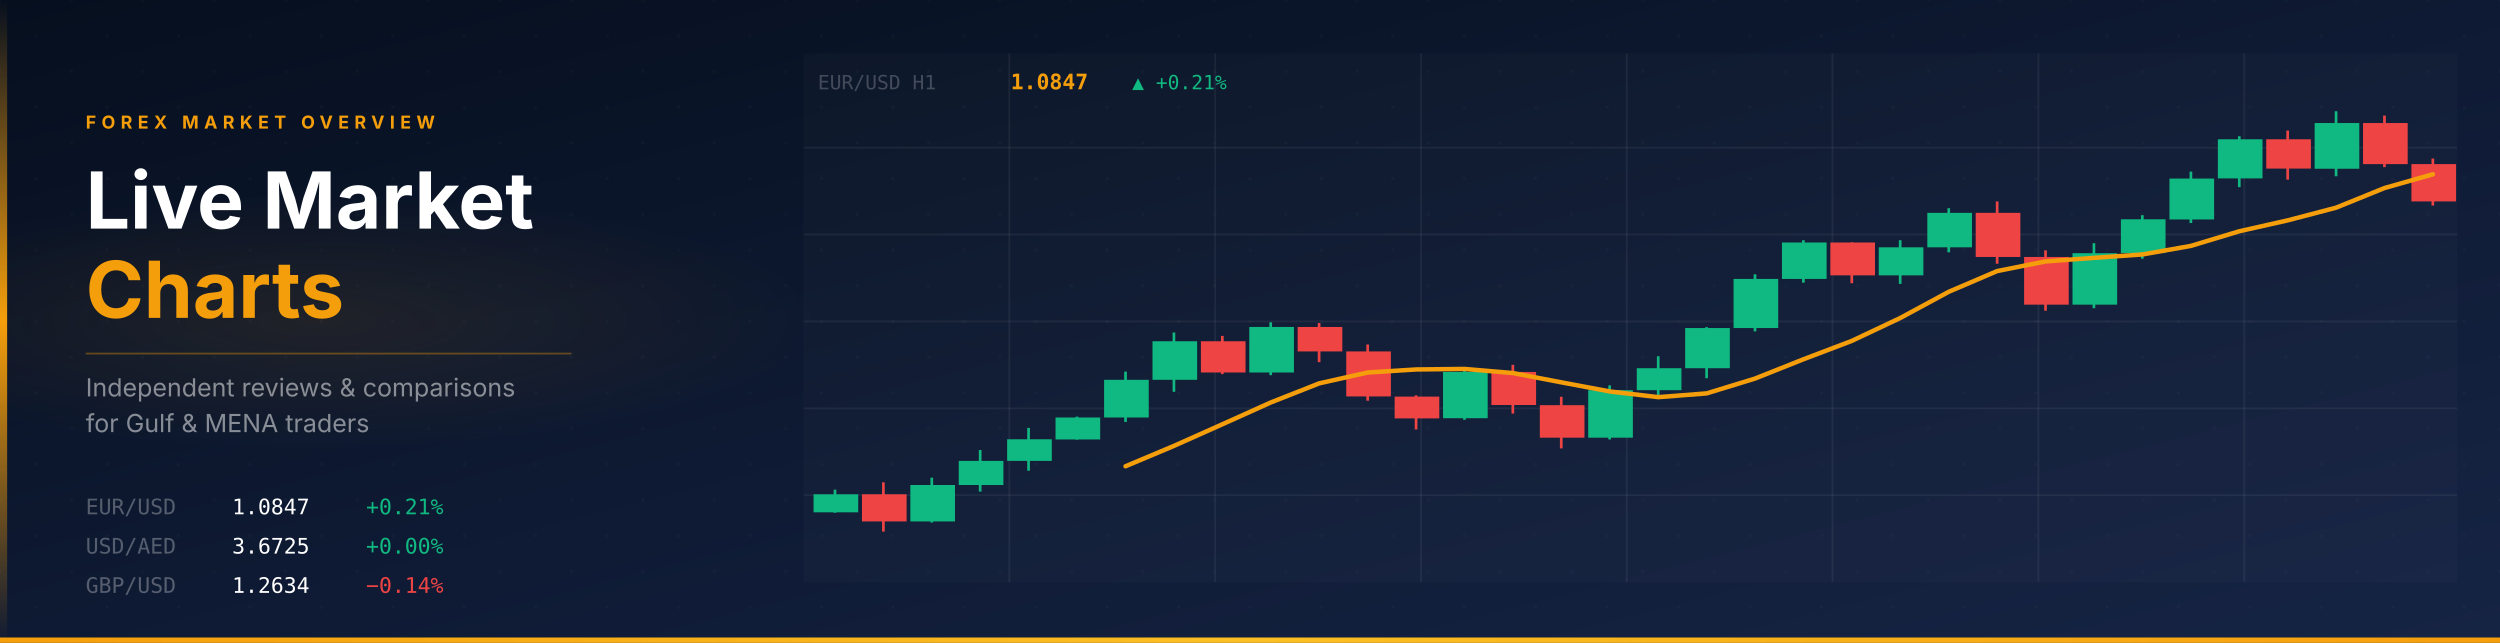
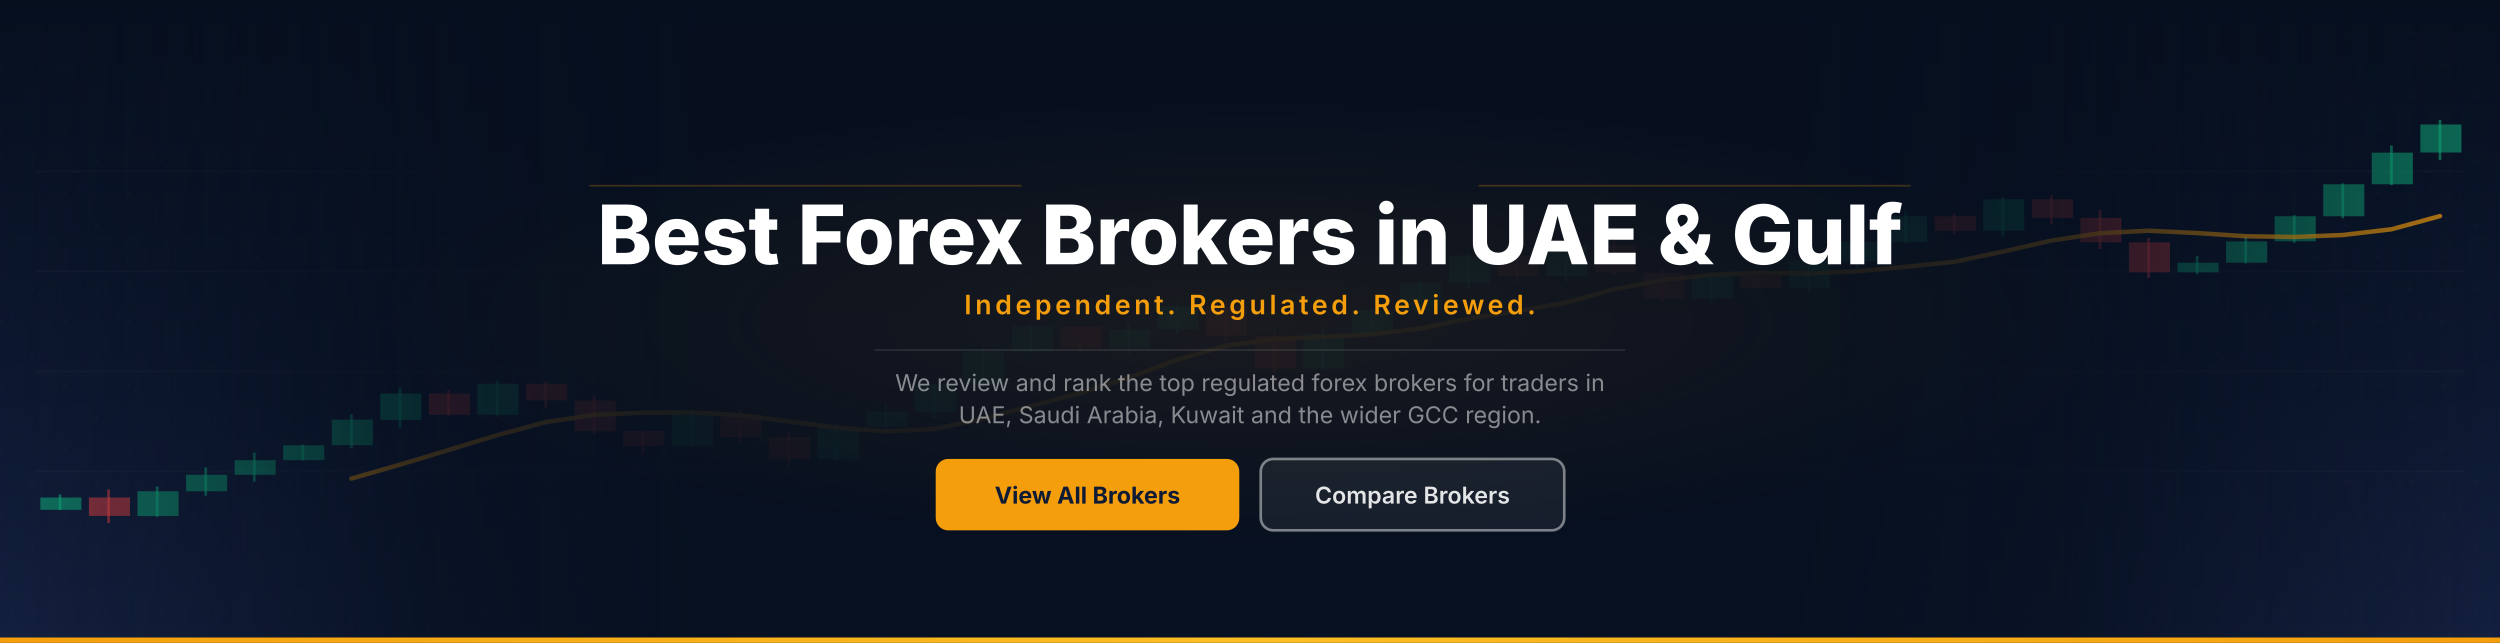
<svg xmlns="http://www.w3.org/2000/svg" viewBox="0 0 1400 360" width="1400" height="360">
  <defs>
-     <linearGradient id="bg1" x1="0" y1="0" x2="1" y2="1" gradientUnits="objectBoundingBox">
+     <linearGradient id="bg" x1="0" y1="0" x2="0" y2="1" gradientUnits="objectBoundingBox">
      <stop offset="0" stop-color="#060f1e" />
-       <stop offset=".55" stop-color="#0f1b35" />
-       <stop offset="1" stop-color="#162444" />
+       <stop offset=".6" stop-color="#0d1830" />
+       <stop offset="1" stop-color="#142040" />
    </linearGradient>
-     <radialGradient id="gl1" cx=".13" cy=".5" r=".2" gradientUnits="objectBoundingBox">
-       <stop offset="0" stop-color="#f59e0b" stop-opacity=".09" />
-       <stop offset="1" stop-color="#f59e0b" stop-opacity="0" />
-     </radialGradient>
-     <linearGradient id="ab1" x1="0" y1="0" x2="0" y2="1" gradientUnits="objectBoundingBox">
-       <stop offset="0" stop-color="#f59e0b" stop-opacity="0" />
-       <stop offset=".5" stop-color="#f59e0b" />
-       <stop offset="1" stop-color="#f59e0b" stop-opacity="0" />
+     <linearGradient id="vig" x1="0" y1="0" x2="1" y2="0" gradientUnits="objectBoundingBox">
+       <stop offset="0" stop-color="#060f1e" stop-opacity="0" />
+       <stop offset=".18" stop-color="#060f1e" stop-opacity=".78" />
+       <stop offset=".28" stop-color="#060f1e" stop-opacity=".92" />
+       <stop offset=".72" stop-color="#060f1e" stop-opacity=".92" />
+       <stop offset=".82" stop-color="#060f1e" stop-opacity=".78" />
+       <stop offset="1" stop-color="#060f1e" stop-opacity="0" />
    </linearGradient>
-     <linearGradient id="bs1" x1="0" y1="0" x2="1" y2="0" gradientUnits="objectBoundingBox">
+     <linearGradient id="bs" x1="0" y1="0" x2="1" y2="0" gradientUnits="objectBoundingBox">
      <stop offset="0" stop-color="#f59e0b" />
      <stop offset=".5" stop-color="#fbbf24" />
      <stop offset="1" stop-color="#f59e0b" />
    </linearGradient>
-     <pattern id="dt1" x="0" y="0" width="40" height="40" patternUnits="userSpaceOnUse">
-       <circle cx="0" cy="0" r="1" fill="white" fill-opacity=".022" />
-       <circle cx="40" cy="0" r="1" fill="white" fill-opacity=".022" />
-       <circle cx="0" cy="40" r="1" fill="white" fill-opacity=".022" />
-       <circle cx="40" cy="40" r="1" fill="white" fill-opacity=".022" />
-       <circle cx="20" cy="20" r="1" fill="white" fill-opacity=".022" />
+     <radialGradient id="gl" cx=".5" cy=".5" r=".35" gradientUnits="objectBoundingBox">
+       <stop offset="0" stop-color="#f59e0b" stop-opacity=".07" />
+       <stop offset="1" stop-color="#f59e0b" stop-opacity="0" />
+     </radialGradient>
+     <pattern id="dt" x="0" y="0" width="36" height="36" patternUnits="userSpaceOnUse">
+       <circle cx="0" cy="0" r="1" fill="white" fill-opacity=".018" />
+       <circle cx="36" cy="0" r="1" fill="white" fill-opacity=".018" />
+       <circle cx="0" cy="36" r="1" fill="white" fill-opacity=".018" />
+       <circle cx="36" cy="36" r="1" fill="white" fill-opacity=".018" />
+       <circle cx="18" cy="18" r="1" fill="white" fill-opacity=".018" />
    </pattern>
  </defs>
-   <rect width="1400" height="360" fill="url(#bg1)" />
-   <rect width="1400" height="360" fill="url(#dt1)" />
-   <rect width="1400" height="360" fill="url(#gl1)" />
-   <rect x="0" y="0" width="4" height="360" fill="url(#ab1)" />
-   <text x="48" y="72" font-family="system-ui,-apple-system,sans-serif" font-size="10" font-weight="bold" fill="#f59e0b" letter-spacing="3">FOREX MARKET OVERVIEW</text>
-   <text x="48" y="128" font-family="system-ui,-apple-system,sans-serif" font-size="44" font-weight="bold" fill="#ffffff">Live Market</text>
-   <text x="48" y="178" font-family="system-ui,-apple-system,sans-serif" font-size="44" font-weight="bold" fill="#f59e0b">Charts</text>
-   <line x1="48" y1="198" x2="320" y2="198" stroke="#f59e0b" stroke-opacity=".35" stroke-width="1" />
-   <text x="48" y="222" font-family="system-ui,-apple-system,sans-serif" font-size="14" fill="white" fill-opacity=".5">Independent reviews &amp; comparisons</text>
-   <text x="48" y="242" font-family="system-ui,-apple-system,sans-serif" font-size="14" fill="white" fill-opacity=".5">for Gulf &amp; MENA traders</text>
-   <text x="48" y="288" font-family="monospace,sans-serif" font-size="12" fill="white" fill-opacity=".3">EUR/USD</text>
-   <text x="130" y="288" font-family="monospace,sans-serif" font-size="12" fill="#ffffff">1.0847</text>
-   <text x="205" y="288" font-family="monospace,sans-serif" font-size="12" fill="#10b981">+0.21%</text>
-   <text x="48" y="310" font-family="monospace,sans-serif" font-size="12" fill="white" fill-opacity=".3">USD/AED</text>
-   <text x="130" y="310" font-family="monospace,sans-serif" font-size="12" fill="#ffffff">3.6725</text>
-   <text x="205" y="310" font-family="monospace,sans-serif" font-size="12" fill="#10b981">+0.00%</text>
-   <text x="48" y="332" font-family="monospace,sans-serif" font-size="12" fill="white" fill-opacity=".3">GBP/USD</text>
-   <text x="130" y="332" font-family="monospace,sans-serif" font-size="12" fill="#ffffff">1.2634</text>
-   <text x="205" y="332" font-family="monospace,sans-serif" font-size="12" fill="#ef4444">−0.14%</text>
-   <rect x="450" y="30" width="926" height="296" fill="white" fill-opacity=".018" />
-   <line x1="450" y1="82.7" x2="1376" y2="82.7" stroke="white" stroke-opacity=".055" stroke-width="1" />
-   <line x1="450" y1="131.3" x2="1376" y2="131.3" stroke="white" stroke-opacity=".055" stroke-width="1" />
-   <line x1="450" y1="180.0" x2="1376" y2="180.0" stroke="white" stroke-opacity=".055" stroke-width="1" />
-   <line x1="450" y1="228.7" x2="1376" y2="228.7" stroke="white" stroke-opacity=".055" stroke-width="1" />
-   <line x1="450" y1="277.3" x2="1376" y2="277.3" stroke="white" stroke-opacity=".055" stroke-width="1" />
-   <line x1="565.2" y1="30" x2="565.2" y2="326" stroke="white" stroke-opacity=".055" stroke-width="1" />
-   <line x1="680.5" y1="30" x2="680.5" y2="326" stroke="white" stroke-opacity=".055" stroke-width="1" />
-   <line x1="795.8" y1="30" x2="795.8" y2="326" stroke="white" stroke-opacity=".055" stroke-width="1" />
-   <line x1="911.0" y1="30" x2="911.0" y2="326" stroke="white" stroke-opacity=".055" stroke-width="1" />
-   <line x1="1026.2" y1="30" x2="1026.2" y2="326" stroke="white" stroke-opacity=".055" stroke-width="1" />
-   <line x1="1141.5" y1="30" x2="1141.5" y2="326" stroke="white" stroke-opacity=".055" stroke-width="1" />
-   <line x1="1256.8" y1="30" x2="1256.8" y2="326" stroke="white" stroke-opacity=".055" stroke-width="1" />
-   <line x1="467.6" y1="274.2" x2="467.6" y2="287.1" stroke="#10b981" stroke-width="1.5" />
-   <rect x="455.6" y="276.8" width="25" height="10.1" fill="#10b981" />
-   <line x1="494.7" y1="270.1" x2="494.7" y2="297.7" stroke="#ef4444" stroke-width="1.5" />
-   <rect x="482.7" y="276.8" width="25" height="15.2" fill="#ef4444" />
-   <line x1="521.8" y1="267.5" x2="521.8" y2="292.6" stroke="#10b981" stroke-width="1.5" />
-   <rect x="509.8" y="271.6" width="25" height="20.4" fill="#10b981" />
-   <line x1="548.9" y1="252.0" x2="548.9" y2="275.3" stroke="#10b981" stroke-width="1.5" />
-   <rect x="536.9" y="258.1" width="25" height="13.5" fill="#10b981" />
-   <line x1="576.0" y1="239.6" x2="576.0" y2="263.6" stroke="#10b981" stroke-width="1.5" />
-   <rect x="564.0" y="246.0" width="25" height="12.1" fill="#10b981" />
-   <line x1="603.1" y1="233.3" x2="603.1" y2="246.2" stroke="#10b981" stroke-width="1.5" />
-   <rect x="591.1" y="233.8" width="25" height="12.3" fill="#10b981" />
-   <line x1="630.3" y1="208.1" x2="630.3" y2="236.3" stroke="#10b981" stroke-width="1.5" />
-   <rect x="618.3" y="212.7" width="25" height="21.1" fill="#10b981" />
-   <line x1="657.4" y1="186.2" x2="657.4" y2="219.4" stroke="#10b981" stroke-width="1.5" />
-   <rect x="645.4" y="191.1" width="25" height="21.6" fill="#10b981" />
-   <line x1="684.5" y1="188.1" x2="684.5" y2="209.5" stroke="#ef4444" stroke-width="1.5" />
-   <rect x="672.5" y="191.1" width="25" height="17.5" fill="#ef4444" />
-   <line x1="711.6" y1="180.5" x2="711.6" y2="210.1" stroke="#10b981" stroke-width="1.5" />
-   <rect x="699.6" y="183.1" width="25" height="25.5" fill="#10b981" />
-   <line x1="738.7" y1="180.9" x2="738.7" y2="202.8" stroke="#ef4444" stroke-width="1.5" />
-   <rect x="726.7" y="183.1" width="25" height="13.7" fill="#ef4444" />
-   <line x1="765.9" y1="192.9" x2="765.9" y2="224.4" stroke="#ef4444" stroke-width="1.5" />
-   <rect x="753.9" y="196.8" width="25" height="25.2" fill="#ef4444" />
-   <line x1="793.0" y1="221.4" x2="793.0" y2="240.5" stroke="#ef4444" stroke-width="1.5" />
-   <rect x="781.0" y="222.1" width="25" height="12.2" fill="#ef4444" />
-   <line x1="820.1" y1="206.3" x2="820.1" y2="235.1" stroke="#10b981" stroke-width="1.5" />
-   <rect x="808.1" y="208.3" width="25" height="25.9" fill="#10b981" />
-   <line x1="847.2" y1="204.3" x2="847.2" y2="231.6" stroke="#ef4444" stroke-width="1.5" />
-   <rect x="835.2" y="208.3" width="25" height="18.5" fill="#ef4444" />
-   <line x1="874.3" y1="222.2" x2="874.3" y2="251.1" stroke="#ef4444" stroke-width="1.5" />
-   <rect x="862.3" y="226.9" width="25" height="18.2" fill="#ef4444" />
-   <line x1="901.4" y1="215.8" x2="901.4" y2="246.1" stroke="#10b981" stroke-width="1.5" />
-   <rect x="889.4" y="218.5" width="25" height="26.6" fill="#10b981" />
-   <line x1="928.6" y1="199.5" x2="928.6" y2="221.4" stroke="#10b981" stroke-width="1.5" />
-   <rect x="916.6" y="206.2" width="25" height="12.3" fill="#10b981" />
-   <line x1="955.7" y1="183.2" x2="955.7" y2="211.8" stroke="#10b981" stroke-width="1.5" />
-   <rect x="943.7" y="183.7" width="25" height="22.5" fill="#10b981" />
-   <line x1="982.8" y1="153.6" x2="982.8" y2="185.6" stroke="#10b981" stroke-width="1.5" />
-   <rect x="970.8" y="156.2" width="25" height="27.5" fill="#10b981" />
-   <line x1="1009.9" y1="134.5" x2="1009.9" y2="158.3" stroke="#10b981" stroke-width="1.5" />
-   <rect x="997.9" y="135.8" width="25" height="20.4" fill="#10b981" />
-   <line x1="1037.0" y1="135.7" x2="1037.0" y2="158.6" stroke="#ef4444" stroke-width="1.5" />
-   <rect x="1025.0" y="135.8" width="25" height="18.4" fill="#ef4444" />
-   <line x1="1064.1" y1="134.5" x2="1064.1" y2="159.0" stroke="#10b981" stroke-width="1.5" />
-   <rect x="1052.1" y="138.5" width="25" height="15.7" fill="#10b981" />
-   <line x1="1091.3" y1="116.6" x2="1091.3" y2="141.3" stroke="#10b981" stroke-width="1.5" />
-   <rect x="1079.3" y="119.2" width="25" height="19.3" fill="#10b981" />
-   <line x1="1118.4" y1="112.8" x2="1118.4" y2="147.7" stroke="#ef4444" stroke-width="1.5" />
-   <rect x="1106.4" y="119.2" width="25" height="24.7" fill="#ef4444" />
-   <line x1="1145.5" y1="140.2" x2="1145.5" y2="174.0" stroke="#ef4444" stroke-width="1.5" />
-   <rect x="1133.5" y="143.9" width="25" height="26.7" fill="#ef4444" />
-   <line x1="1172.6" y1="136.2" x2="1172.6" y2="172.6" stroke="#10b981" stroke-width="1.5" />
-   <rect x="1160.6" y="141.8" width="25" height="28.8" fill="#10b981" />
-   <line x1="1199.7" y1="120.5" x2="1199.7" y2="144.9" stroke="#10b981" stroke-width="1.5" />
-   <rect x="1187.7" y="122.8" width="25" height="18.9" fill="#10b981" />
-   <line x1="1226.9" y1="96.1" x2="1226.9" y2="124.9" stroke="#10b981" stroke-width="1.5" />
-   <rect x="1214.9" y="100.0" width="25" height="22.9" fill="#10b981" />
-   <line x1="1254.0" y1="76.3" x2="1254.0" y2="104.8" stroke="#10b981" stroke-width="1.5" />
-   <rect x="1242.0" y="78.0" width="25" height="21.9" fill="#10b981" />
-   <line x1="1281.1" y1="73.1" x2="1281.1" y2="100.6" stroke="#ef4444" stroke-width="1.5" />
-   <rect x="1269.1" y="78.0" width="25" height="16.4" fill="#ef4444" />
-   <line x1="1308.2" y1="62.3" x2="1308.2" y2="98.7" stroke="#10b981" stroke-width="1.5" />
-   <rect x="1296.2" y="68.9" width="25" height="25.6" fill="#10b981" />
-   <line x1="1335.3" y1="64.7" x2="1335.3" y2="93.6" stroke="#ef4444" stroke-width="1.5" />
-   <rect x="1323.3" y="68.9" width="25" height="23.0" fill="#ef4444" />
-   <line x1="1362.4" y1="88.8" x2="1362.4" y2="115.1" stroke="#ef4444" stroke-width="1.5" />
-   <rect x="1350.4" y="91.9" width="25" height="20.9" fill="#ef4444" />
-   <polyline points="630.3,261.1 657.4,249.7 684.5,237.6 711.6,225.4 738.7,214.7 765.9,208.6 793.0,206.9 820.1,206.6 847.2,208.9 874.3,214.1 901.4,219.2 928.6,222.4 955.7,220.3 982.8,212.0 1009.9,201.2 1037.0,190.9 1064.1,178.1 1091.3,163.4 1118.4,151.8 1145.5,146.4 1172.6,144.4 1199.7,142.5 1226.9,137.7 1254.0,129.5 1281.1,123.4 1308.2,116.3 1335.3,105.3 1362.4,97.6" fill="none" stroke="#f59e0b" stroke-width="2.5" stroke-linecap="round" stroke-linejoin="round" />
-   <text x="458" y="50" font-family="monospace,sans-serif" font-size="11" fill="white" fill-opacity=".22">EUR/USD  H1</text>
-   <text x="566" y="50" font-family="monospace,sans-serif" font-size="12" font-weight="bold" fill="#f59e0b">1.0847</text>
-   <text x="634" y="50" font-family="monospace,sans-serif" font-size="11" fill="#10b981">▲ +0.21%</text>
-   <rect y="357" width="1400" height="3" fill="url(#bs1)" />
+   <rect width="1400" height="360" fill="url(#bg)" />
+   <rect width="1400" height="360" fill="url(#dt)" />
+   <line x1="20" y1="96.0" x2="1380" y2="96.0" stroke="white" stroke-opacity=".03" stroke-width="1" />
+   <line x1="20" y1="152.0" x2="1380" y2="152.0" stroke="white" stroke-opacity=".03" stroke-width="1" />
+   <line x1="20" y1="208.0" x2="1380" y2="208.0" stroke="white" stroke-opacity=".03" stroke-width="1" />
+   <line x1="20" y1="264.0" x2="1380" y2="264.0" stroke="white" stroke-opacity=".03" stroke-width="1" />
+   <line x1="33.6" y1="276.9" x2="33.6" y2="285.6" stroke="#10b981" stroke-opacity="0.55" stroke-width="1.5" />
+   <rect x="22.6" y="278.6" width="23" height="6.9" fill="#10b981" fill-opacity="0.55" />
+   <line x1="60.8" y1="274.1" x2="60.8" y2="292.9" stroke="#ef4444" stroke-opacity="0.55" stroke-width="1.5" />
+   <rect x="49.8" y="278.6" width="23" height="10.3" fill="#ef4444" fill-opacity="0.55" />
+   <line x1="88.0" y1="272.4" x2="88.0" y2="289.4" stroke="#10b981" stroke-opacity="0.55" stroke-width="1.5" />
+   <rect x="77.0" y="275.1" width="23" height="13.9" fill="#10b981" fill-opacity="0.55" />
+   <line x1="115.2" y1="261.8" x2="115.2" y2="277.6" stroke="#10b981" stroke-opacity="0.55" stroke-width="1.5" />
+   <rect x="104.2" y="265.9" width="23" height="9.2" fill="#10b981" fill-opacity="0.55" />
+   <line x1="142.4" y1="253.4" x2="142.4" y2="269.7" stroke="#10b981" stroke-opacity="0.55" stroke-width="1.5" />
+   <rect x="131.4" y="257.7" width="23" height="8.2" fill="#10b981" fill-opacity="0.55" />
+   <line x1="169.6" y1="249.1" x2="169.6" y2="257.8" stroke="#10b981" stroke-opacity="0.55" stroke-width="1.5" />
+   <rect x="158.6" y="249.4" width="23" height="8.3" fill="#10b981" fill-opacity="0.55" />
+   <line x1="196.8" y1="231.9" x2="196.8" y2="251.1" stroke="#10b981" stroke-opacity="0.55" stroke-width="1.5" />
+   <rect x="185.8" y="235.0" width="23" height="14.3" fill="#10b981" fill-opacity="0.55" />
+   <line x1="224.0" y1="217.0" x2="224.0" y2="239.6" stroke="#10b981" stroke-opacity="0.55" stroke-width="1.5" />
+   <rect x="213.0" y="220.4" width="23" height="14.7" fill="#10b981" fill-opacity="0.55" />
+   <line x1="251.2" y1="218.3" x2="251.2" y2="232.9" stroke="#ef4444" stroke-opacity="0.55" stroke-width="1.5" />
+   <rect x="240.2" y="220.4" width="23" height="11.9" fill="#ef4444" fill-opacity="0.55" />
+   <line x1="278.4" y1="213.1" x2="278.4" y2="233.3" stroke="#10b981" stroke-opacity="0.55" stroke-width="1.5" />
+   <rect x="267.4" y="214.9" width="23" height="17.4" fill="#10b981" fill-opacity="0.55" />
+   <line x1="305.6" y1="213.4" x2="305.6" y2="228.3" stroke="#ef4444" stroke-opacity="0.55" stroke-width="1.5" />
+   <rect x="294.6" y="214.9" width="23" height="9.3" fill="#ef4444" fill-opacity="0.55" />
+   <line x1="332.8" y1="221.6" x2="332.8" y2="243.0" stroke="#ef4444" stroke-opacity="0.55" stroke-width="1.5" />
+   <rect x="321.8" y="224.3" width="23" height="17.2" fill="#ef4444" fill-opacity="0.55" />
+   <line x1="360.0" y1="241.0" x2="360.0" y2="254.0" stroke="#ef4444" stroke-opacity="0.55" stroke-width="1.5" />
+   <rect x="349.0" y="241.4" width="23" height="8.3" fill="#ef4444" fill-opacity="0.55" />
+   <line x1="387.2" y1="230.7" x2="387.2" y2="250.3" stroke="#10b981" stroke-opacity="0.55" stroke-width="1.5" />
+   <rect x="376.2" y="232.1" width="23" height="17.6" fill="#10b981" fill-opacity="0.55" />
+   <line x1="414.4" y1="229.3" x2="414.4" y2="247.9" stroke="#ef4444" stroke-opacity="0.55" stroke-width="1.5" />
+   <rect x="403.4" y="232.1" width="23" height="12.6" fill="#ef4444" fill-opacity="0.55" />
+   <line x1="441.6" y1="241.5" x2="441.6" y2="261.2" stroke="#ef4444" stroke-opacity="0.55" stroke-width="1.5" />
+   <rect x="430.6" y="244.7" width="23" height="12.4" fill="#ef4444" fill-opacity="0.55" />
+   <line x1="468.8" y1="237.2" x2="468.8" y2="257.8" stroke="#10b981" stroke-opacity="0.55" stroke-width="1.5" />
+   <rect x="457.8" y="239.0" width="23" height="18.1" fill="#10b981" fill-opacity="0.55" />
+   <line x1="496.0" y1="226.1" x2="496.0" y2="241.0" stroke="#10b981" stroke-opacity="0.55" stroke-width="1.5" />
+   <rect x="485.0" y="230.6" width="23" height="8.4" fill="#10b981" fill-opacity="0.55" />
+   <line x1="523.2" y1="215.0" x2="523.2" y2="234.4" stroke="#10b981" stroke-opacity="0.55" stroke-width="1.5" />
+   <rect x="512.2" y="215.3" width="23" height="15.3" fill="#10b981" fill-opacity="0.55" />
+   <line x1="550.4" y1="194.8" x2="550.4" y2="216.6" stroke="#10b981" stroke-opacity="0.55" stroke-width="1.5" />
+   <rect x="539.4" y="196.6" width="23" height="18.7" fill="#10b981" fill-opacity="0.55" />
+   <line x1="577.6" y1="181.8" x2="577.6" y2="198.1" stroke="#10b981" stroke-opacity="0.55" stroke-width="1.5" />
+   <rect x="566.6" y="182.8" width="23" height="13.9" fill="#10b981" fill-opacity="0.55" />
+   <line x1="604.8" y1="182.7" x2="604.8" y2="198.3" stroke="#ef4444" stroke-opacity="0.55" stroke-width="1.5" />
+   <rect x="593.8" y="182.8" width="23" height="12.5" fill="#ef4444" fill-opacity="0.55" />
+   <line x1="632.0" y1="181.8" x2="632.0" y2="198.5" stroke="#10b981" stroke-opacity="0.55" stroke-width="1.5" />
+   <rect x="621.0" y="184.6" width="23" height="10.7" fill="#10b981" fill-opacity="0.55" />
+   <line x1="659.2" y1="169.7" x2="659.2" y2="186.5" stroke="#10b981" stroke-opacity="0.55" stroke-width="1.5" />
+   <rect x="648.2" y="171.4" width="23" height="13.1" fill="#10b981" fill-opacity="0.55" />
+   <line x1="686.4" y1="167.1" x2="686.4" y2="190.9" stroke="#ef4444" stroke-opacity="0.55" stroke-width="1.5" />
+   <rect x="675.4" y="171.4" width="23" height="16.8" fill="#ef4444" fill-opacity="0.55" />
+   <line x1="713.6" y1="185.7" x2="713.6" y2="208.7" stroke="#ef4444" stroke-opacity="0.55" stroke-width="1.5" />
+   <rect x="702.6" y="188.2" width="23" height="18.2" fill="#ef4444" fill-opacity="0.55" />
+   <line x1="740.8" y1="183.0" x2="740.8" y2="207.8" stroke="#10b981" stroke-opacity="0.55" stroke-width="1.5" />
+   <rect x="729.8" y="186.8" width="23" height="19.6" fill="#10b981" fill-opacity="0.55" />
+   <line x1="768.0" y1="172.4" x2="768.0" y2="188.9" stroke="#10b981" stroke-opacity="0.55" stroke-width="1.5" />
+   <rect x="757.0" y="173.9" width="23" height="12.9" fill="#10b981" fill-opacity="0.55" />
+   <line x1="795.2" y1="155.7" x2="795.2" y2="175.3" stroke="#10b981" stroke-opacity="0.55" stroke-width="1.5" />
+   <rect x="784.2" y="158.4" width="23" height="15.6" fill="#10b981" fill-opacity="0.55" />
+   <line x1="822.4" y1="142.3" x2="822.4" y2="161.7" stroke="#10b981" stroke-opacity="0.55" stroke-width="1.5" />
+   <rect x="811.4" y="143.4" width="23" height="14.9" fill="#10b981" fill-opacity="0.55" />
+   <line x1="849.6" y1="140.1" x2="849.6" y2="158.8" stroke="#ef4444" stroke-opacity="0.55" stroke-width="1.5" />
+   <rect x="838.6" y="143.4" width="23" height="11.2" fill="#ef4444" fill-opacity="0.55" />
+   <line x1="876.8" y1="132.7" x2="876.8" y2="157.5" stroke="#10b981" stroke-opacity="0.55" stroke-width="1.5" />
+   <rect x="865.8" y="137.2" width="23" height="17.4" fill="#10b981" fill-opacity="0.55" />
+   <line x1="904.0" y1="134.4" x2="904.0" y2="154.0" stroke="#ef4444" stroke-opacity="0.55" stroke-width="1.5" />
+   <rect x="893.0" y="137.2" width="23" height="15.6" fill="#ef4444" fill-opacity="0.55" />
+   <line x1="931.2" y1="150.8" x2="931.2" y2="168.7" stroke="#ef4444" stroke-opacity="0.55" stroke-width="1.5" />
+   <rect x="920.2" y="152.9" width="23" height="14.2" fill="#ef4444" fill-opacity="0.55" />
+   <line x1="958.4" y1="152.2" x2="958.4" y2="169.8" stroke="#10b981" stroke-opacity="0.55" stroke-width="1.5" />
+   <rect x="947.4" y="154.1" width="23" height="13.0" fill="#10b981" fill-opacity="0.55" />
+   <line x1="985.6" y1="152.9" x2="985.6" y2="162.4" stroke="#ef4444" stroke-opacity="0.55" stroke-width="1.5" />
+   <rect x="974.6" y="154.1" width="23" height="7.0" fill="#ef4444" fill-opacity="0.55" />
+   <line x1="1012.8" y1="143.1" x2="1012.8" y2="163.8" stroke="#10b981" stroke-opacity="0.55" stroke-width="1.5" />
+   <rect x="1001.8" y="146.1" width="23" height="15.0" fill="#10b981" fill-opacity="0.55" />
+   <line x1="1040.0" y1="131.3" x2="1040.0" y2="150.2" stroke="#10b981" stroke-opacity="0.55" stroke-width="1.5" />
+   <rect x="1029.0" y="135.5" width="23" height="10.7" fill="#10b981" fill-opacity="0.55" />
+   <line x1="1067.2" y1="118.4" x2="1067.2" y2="136.7" stroke="#10b981" stroke-opacity="0.55" stroke-width="1.5" />
+   <rect x="1056.2" y="121.1" width="23" height="14.4" fill="#10b981" fill-opacity="0.55" />
+   <line x1="1094.4" y1="119.5" x2="1094.4" y2="131.2" stroke="#ef4444" stroke-opacity="0.55" stroke-width="1.5" />
+   <rect x="1083.4" y="121.1" width="23" height="8.1" fill="#ef4444" fill-opacity="0.55" />
+   <line x1="1121.6" y1="110.3" x2="1121.6" y2="132.4" stroke="#10b981" stroke-opacity="0.55" stroke-width="1.5" />
+   <rect x="1110.6" y="111.6" width="23" height="17.5" fill="#10b981" fill-opacity="0.55" />
+   <line x1="1148.8" y1="109.2" x2="1148.8" y2="125.5" stroke="#ef4444" stroke-opacity="0.55" stroke-width="1.5" />
+   <rect x="1137.8" y="111.6" width="23" height="10.4" fill="#ef4444" fill-opacity="0.55" />
+   <line x1="1176.0" y1="117.6" x2="1176.0" y2="139.4" stroke="#ef4444" stroke-opacity="0.55" stroke-width="1.5" />
+   <rect x="1165.0" y="122.0" width="23" height="13.7" fill="#ef4444" fill-opacity="0.55" />
+   <line x1="1203.2" y1="133.3" x2="1203.2" y2="155.7" stroke="#ef4444" stroke-opacity="0.55" stroke-width="1.5" />
+   <rect x="1192.2" y="135.7" width="23" height="16.8" fill="#ef4444" fill-opacity="0.55" />
+   <line x1="1230.4" y1="143.3" x2="1230.4" y2="153.5" stroke="#10b981" stroke-opacity="0.55" stroke-width="1.5" />
+   <rect x="1219.4" y="147.1" width="23" height="5.4" fill="#10b981" fill-opacity="0.55" />
+   <line x1="1257.6" y1="132.4" x2="1257.6" y2="147.6" stroke="#10b981" stroke-opacity="0.55" stroke-width="1.5" />
+   <rect x="1246.6" y="135.2" width="23" height="11.9" fill="#10b981" fill-opacity="0.55" />
+   <line x1="1284.8" y1="120.5" x2="1284.8" y2="135.9" stroke="#10b981" stroke-opacity="0.55" stroke-width="1.5" />
+   <rect x="1273.8" y="121.1" width="23" height="14.0" fill="#10b981" fill-opacity="0.55" />
+   <line x1="1312.0" y1="102.7" x2="1312.0" y2="122.2" stroke="#10b981" stroke-opacity="0.55" stroke-width="1.5" />
+   <rect x="1301.0" y="103.2" width="23" height="17.9" fill="#10b981" fill-opacity="0.55" />
+   <line x1="1339.2" y1="81.5" x2="1339.2" y2="103.6" stroke="#10b981" stroke-opacity="0.55" stroke-width="1.5" />
+   <rect x="1328.2" y="85.5" width="23" height="17.7" fill="#10b981" fill-opacity="0.55" />
+   <line x1="1366.4" y1="67.1" x2="1366.4" y2="89.6" stroke="#10b981" stroke-opacity="0.55" stroke-width="1.5" />
+   <rect x="1355.4" y="69.7" width="23" height="15.7" fill="#10b981" fill-opacity="0.55" />
+   <polyline points="196.8,268.0 224.0,260.2 251.2,252.0 278.4,243.7 305.6,236.4 332.8,232.3 360.0,231.1 387.2,230.9 414.4,232.5 441.6,236.0 468.8,239.5 496.0,241.6 523.2,240.2 550.4,234.6 577.6,227.3 604.8,220.2 632.0,211.5 659.2,201.5 686.4,193.6 713.6,190.0 740.8,188.6 768.0,187.3 795.2,184.0 822.4,178.4 849.6,174.3 876.8,169.5 904.0,162.0 931.2,156.8 958.4,153.9 985.6,152.7 1012.8,153.1 1040.0,151.9 1067.2,149.4 1094.4,146.6 1121.6,140.9 1148.8,134.7 1176.0,130.6 1203.2,129.2 1230.4,130.5 1257.6,132.3 1284.8,132.7 1312.0,131.6 1339.2,128.4 1366.4,121.0" fill="none" stroke="#f59e0b" stroke-width="2.5" stroke-opacity=".75" stroke-linecap="round" stroke-linejoin="round" />
+   <rect width="1400" height="360" fill="url(#vig)" />
+   <rect width="1400" height="360" fill="url(#gl)" />
+   <line x1="330" y1="104" x2="572" y2="104" stroke="#f59e0b" stroke-opacity=".22" stroke-width="1" />
+   <line x1="828" y1="104" x2="1070" y2="104" stroke="#f59e0b" stroke-opacity=".22" stroke-width="1" />
+   <text x="700" y="148" font-family="system-ui,-apple-system,sans-serif" font-size="46" font-weight="800" fill="#ffffff" text-anchor="middle">Best Forex Brokers in UAE &amp; Gulf</text>
+   <text x="700" y="176" font-family="system-ui,-apple-system,sans-serif" font-size="15" font-weight="600" letter-spacing="2" fill="#f59e0b" text-anchor="middle">Independent. Regulated. Reviewed.</text>
+   <line x1="490" y1="196" x2="910" y2="196" stroke="white" stroke-opacity=".1" stroke-width="1" />
+   <text x="700" y="219" font-family="system-ui,-apple-system,sans-serif" font-size="13" fill="white" fill-opacity=".5" text-anchor="middle">We review and rank the top regulated forex brokers for traders in</text>
+   <text x="700" y="237" font-family="system-ui,-apple-system,sans-serif" font-size="13" fill="white" fill-opacity=".5" text-anchor="middle">UAE, Saudi Arabia, Kuwait and the wider GCC region.</text>
+   <rect x="524" y="257" width="170" height="40" rx="7" fill="#f59e0b" />
+   <text x="609" y="282" font-family="system-ui,-apple-system,sans-serif" font-size="13" font-weight="700" fill="#0f1b35" text-anchor="middle">View All Brokers</text>
+   <rect x="706" y="257" width="170" height="40" rx="7" fill="rgba(255,255,255,0.06)" stroke="rgba(255,255,255,0.45)" stroke-width="1.5" />
+   <text x="791" y="282" font-family="system-ui,-apple-system,sans-serif" font-size="13" font-weight="600" fill="white" fill-opacity=".88" text-anchor="middle">Compare Brokers</text>
+   <rect y="357" width="1400" height="3" fill="url(#bs)" />
</svg>
